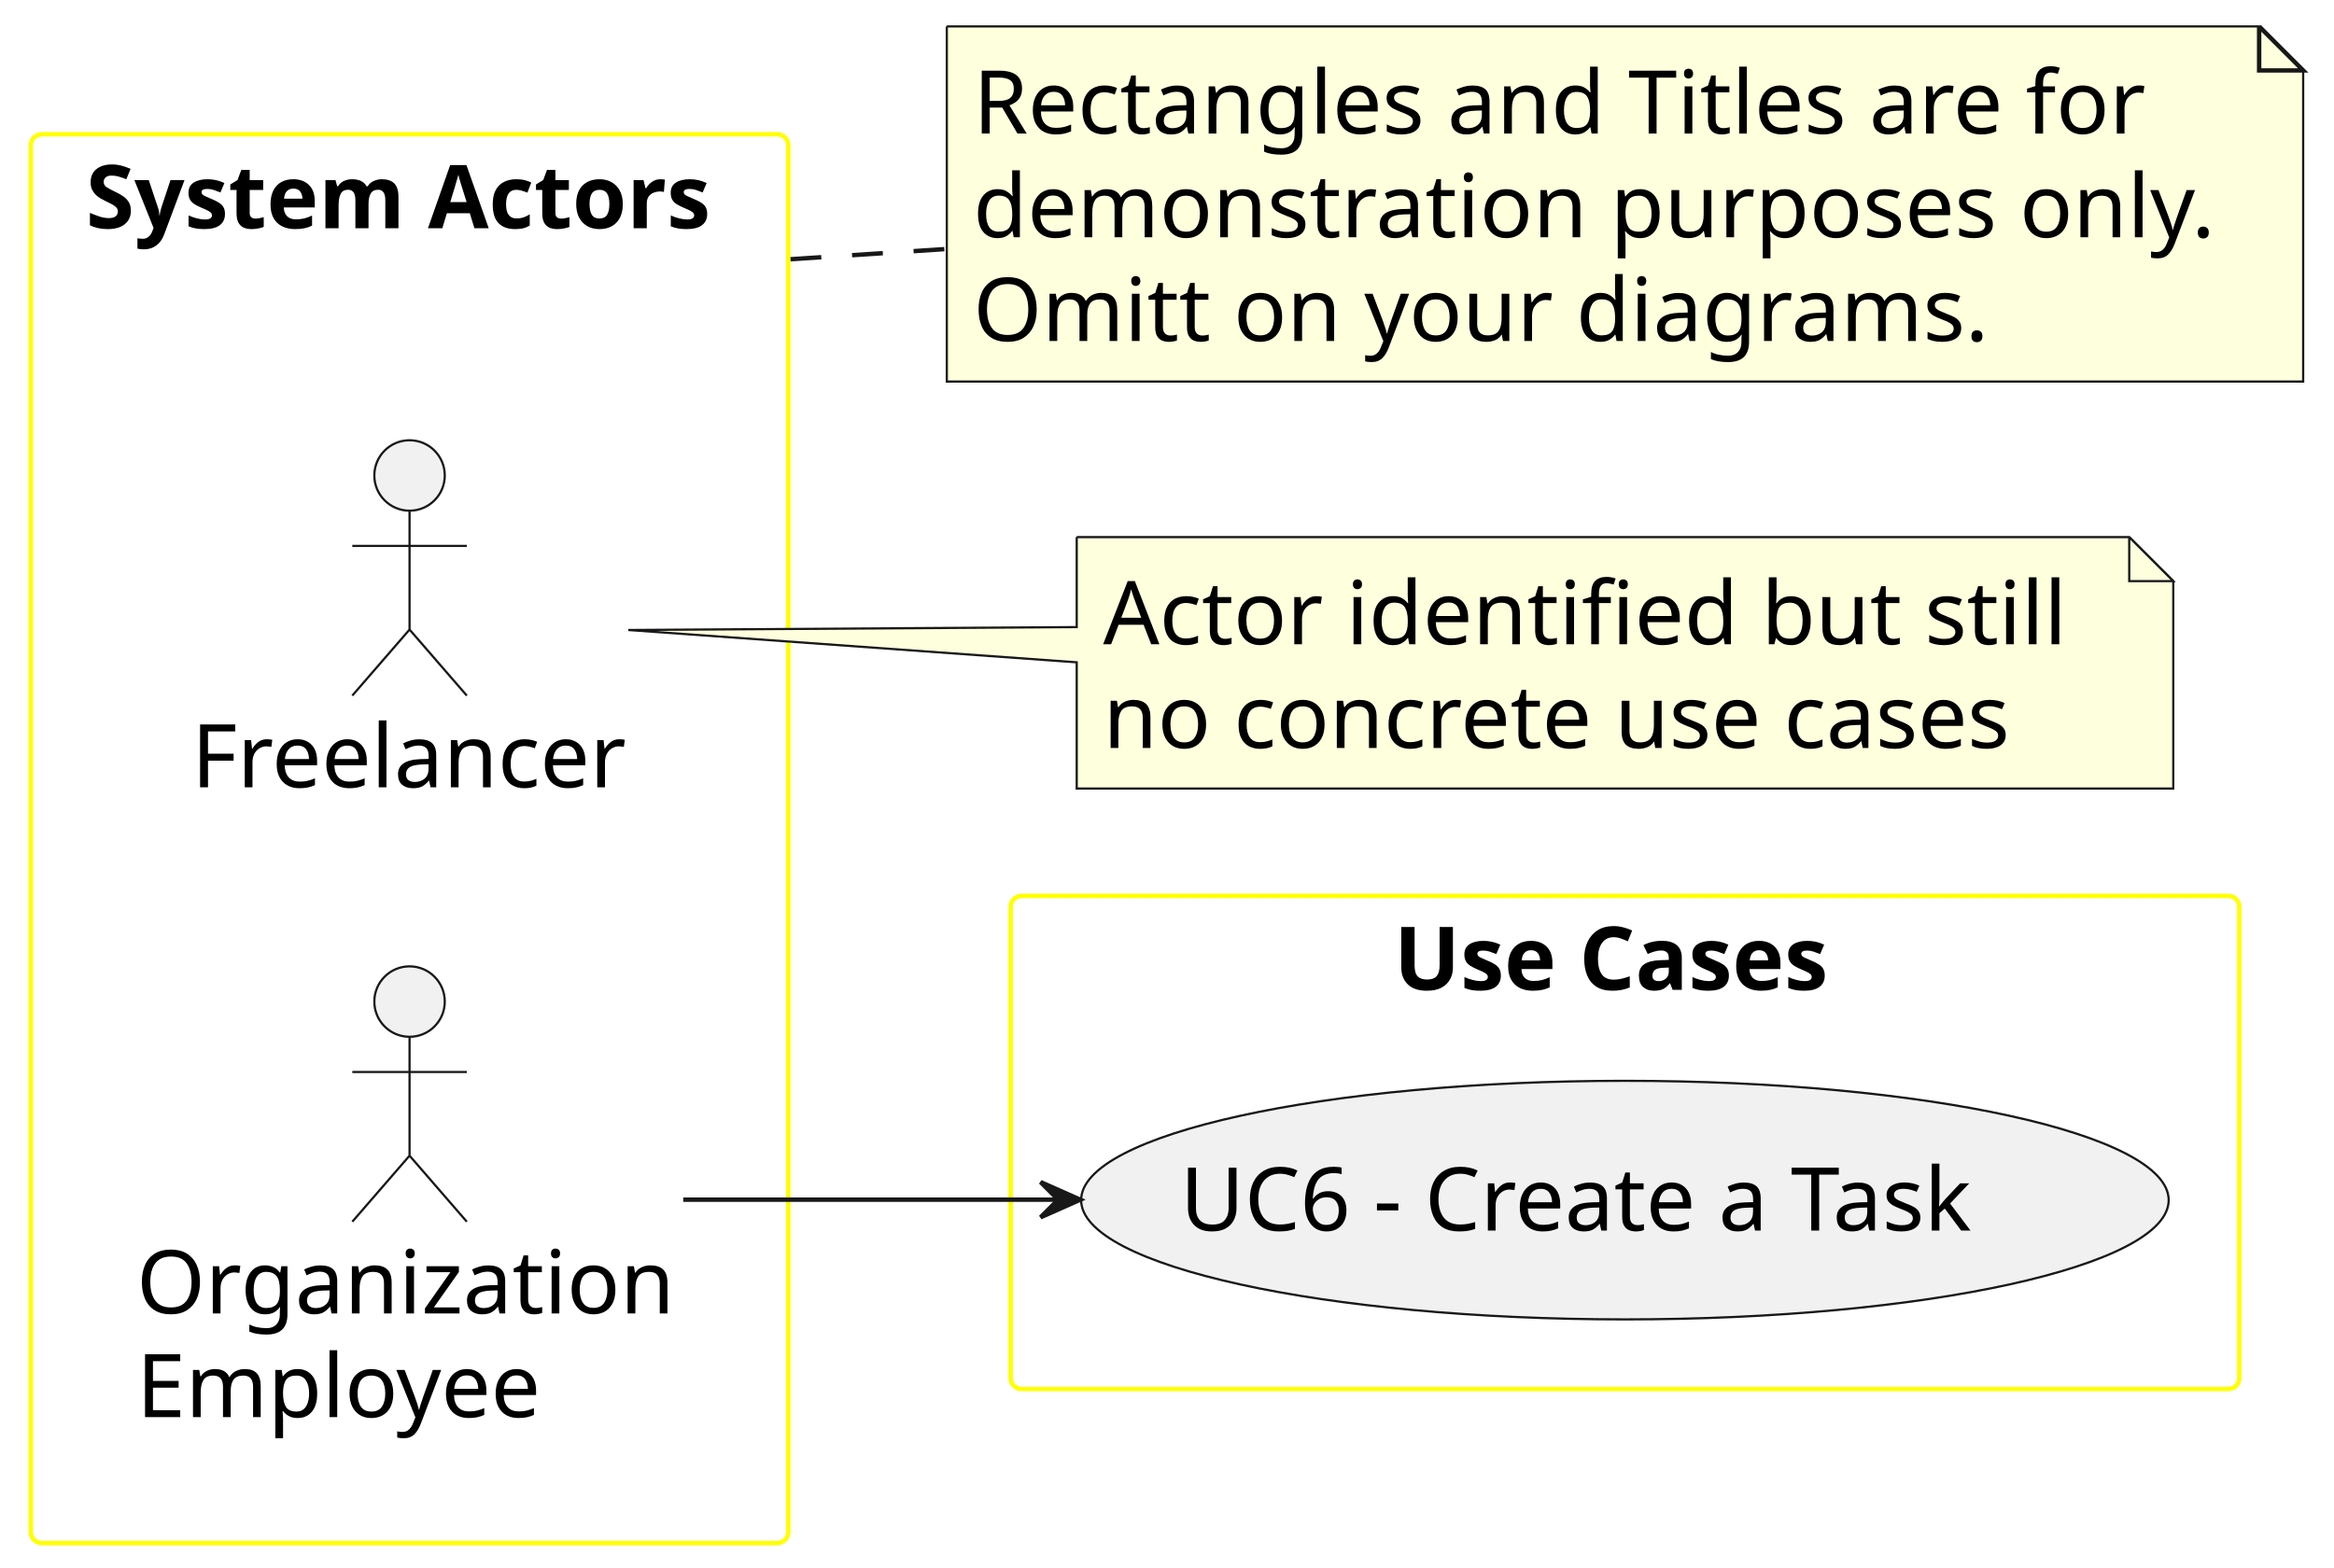
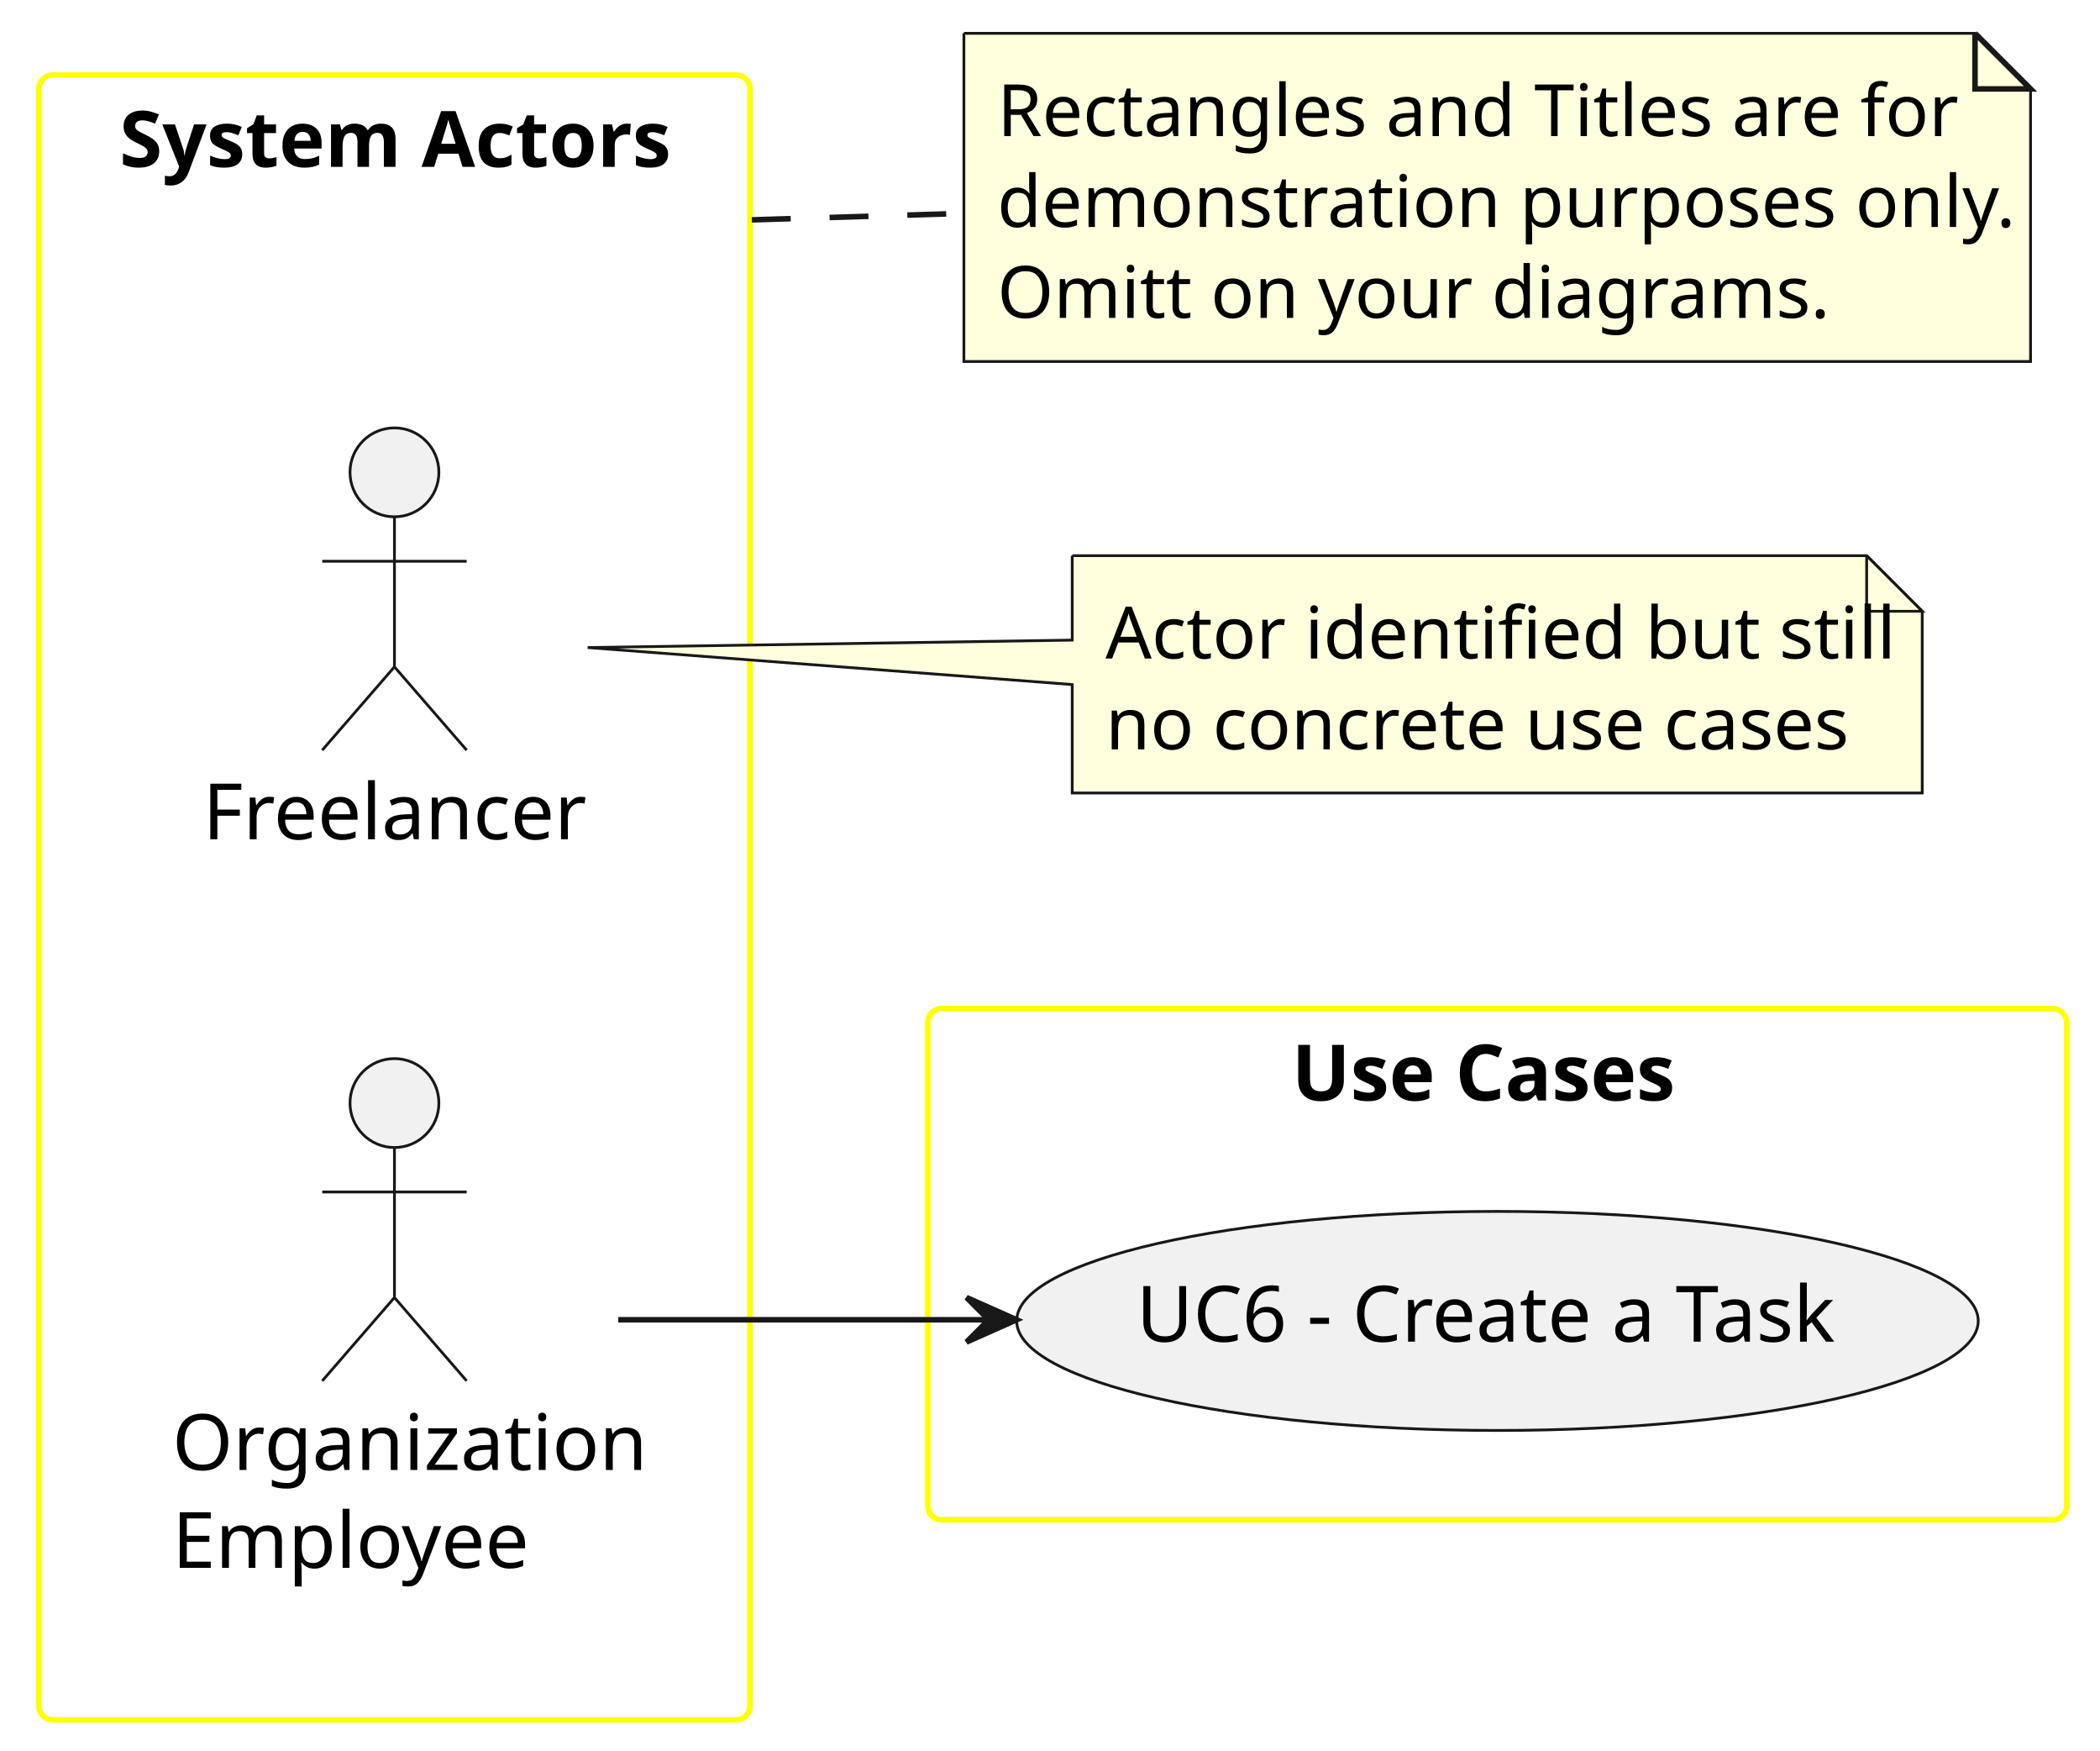
- <svg xmlns="http://www.w3.org/2000/svg" contentStyleType="text/css" height="356px" preserveAspectRatio="none" style="width:530px;height:356px;background:#FFFFFF;" version="1.1" viewBox="0 0 530 356" width="530px" zoomAndPan="magnify">
+ <svg xmlns="http://www.w3.org/2000/svg" contentStyleType="text/css" height="315px" preserveAspectRatio="none" style="width:378px;height:315px;background:#FFFFFF;" version="1.1" viewBox="0 0 378 315" width="378px" zoomAndPan="magnify">
  <defs />
  <g>
    <g id="cluster_actors">
-       <rect fill="none" height="320" rx="2.5" ry="2.5" style="stroke:#FFFF00;stroke-width:1.0;" width="172" x="7" y="30.5" />
-       <text fill="#000000" font-family="sans-serif" font-size="20" font-weight="bold" lengthAdjust="spacing" textLength="147" x="19.5" y="51.836">System Actors</text>
+       <rect fill="none" height="296" rx="2.5" ry="2.5" style="stroke:#FFFF00;stroke-width:1.0;" width="128" x="7" y="13.5" />
+       <text fill="#000000" font-family="sans-serif" font-size="14" font-weight="bold" lengthAdjust="spacing" textLength="99" x="21.5" y="30.033">System Actors</text>
    </g>
    <g id="cluster_usecases">
-       <rect fill="none" height="112" rx="2.5" ry="2.5" style="stroke:#FFFF00;stroke-width:1.0;" width="279" x="229.5" y="203.5" />
-       <text fill="#000000" font-family="sans-serif" font-size="20" font-weight="bold" lengthAdjust="spacing" textLength="105" x="316.5" y="224.836">Use Cases</text>
+       <rect fill="none" height="92" rx="2.5" ry="2.5" style="stroke:#FFFF00;stroke-width:1.0;" width="205" x="167" y="181.5" />
+       <text fill="#000000" font-family="sans-serif" font-size="14" font-weight="bold" lengthAdjust="spacing" textLength="74" x="232.5" y="198.033">Use Cases</text>
    </g>
    <g id="elem_Freelancer">
-       <ellipse cx="93" cy="108" fill="#F1F1F1" rx="8" ry="8" style="stroke:#181818;stroke-width:0.5;" />
-       <path d="M93,116 L93,143 M80,124 L106,124 M93,143 L80,158 M93,143 L106,158 " fill="none" style="stroke:#181818;stroke-width:0.5;" />
-       <text fill="#000000" font-family="sans-serif" font-size="20" lengthAdjust="spacing" textLength="99" x="43.5" y="178.836">Freelancer</text>
+       <ellipse cx="71" cy="85" fill="#F1F1F1" rx="8" ry="8" style="stroke:#181818;stroke-width:0.5;" />
+       <path d="M71,93 L71,120 M58,101 L84,101 M71,120 L58,135 M71,120 L84,135 " fill="none" style="stroke:#181818;stroke-width:0.5;" />
+       <text fill="#000000" font-family="sans-serif" font-size="14" lengthAdjust="spacing" textLength="69" x="36.5" y="151.033">Freelancer</text>
    </g>
    <g id="elem_Employee">
-       <ellipse cx="93" cy="227.5" fill="#F1F1F1" rx="8" ry="8" style="stroke:#181818;stroke-width:0.5;" />
-       <path d="M93,235.5 L93,262.5 M80,243.5 L106,243.5 M93,262.5 L80,277.5 M93,262.5 L106,277.5 " fill="none" style="stroke:#181818;stroke-width:0.5;" />
-       <text fill="#000000" font-family="sans-serif" font-size="20" lengthAdjust="spacing" textLength="124" x="31" y="298.336">Organization</text>
-       <text fill="#000000" font-family="sans-serif" font-size="20" lengthAdjust="spacing" textLength="93" x="31" y="321.891">Employee</text>
+       <ellipse cx="71" cy="198.5" fill="#F1F1F1" rx="8" ry="8" style="stroke:#181818;stroke-width:0.5;" />
+       <path d="M71,206.5 L71,233.5 M58,214.5 L84,214.5 M71,233.5 L58,248.5 M71,233.5 L84,248.5 " fill="none" style="stroke:#181818;stroke-width:0.5;" />
+       <text fill="#000000" font-family="sans-serif" font-size="14" lengthAdjust="spacing" textLength="80" x="31" y="264.533">Organization</text>
+       <text fill="#000000" font-family="sans-serif" font-size="14" lengthAdjust="spacing" textLength="62" x="31" y="282.143">Employee</text>
    </g>
    <g id="elem_UC6">
-       <ellipse cx="368.98" cy="272.596" fill="#F1F1F1" rx="123.48" ry="27.096" style="stroke:#181818;stroke-width:0.5;" />
-       <text fill="#000000" font-family="sans-serif" font-size="20" lengthAdjust="spacing" textLength="196" x="267.98" y="279.514">UC6 - Create a Task</text>
+       <ellipse cx="269.541" cy="237.708" fill="#F1F1F1" rx="86.541" ry="19.708" style="stroke:#181818;stroke-width:0.5;" />
+       <text fill="#000000" font-family="sans-serif" font-size="14" lengthAdjust="spacing" textLength="130" x="204.541" y="241.437">UC6 - Create a Task</text>
    </g>
    <g id="elem_GMN5">
-       <path d="M244.5,122 L244.5,142.44 L142.67,143.1 L244.5,150.44 L244.5,179.109 A0,0 0 0 0 244.5,179.109 L493.5,179.109 A0,0 0 0 0 493.5,179.109 L493.5,132 L483.5,122 L244.5,122 A0,0 0 0 0 244.5,122 " fill="#FEFFDD" style="stroke:#181818;stroke-width:0.5;" />
-       <path d="M483.5,122 L483.5,132 L493.5,132 L483.5,122 " fill="#FEFFDD" style="stroke:#181818;stroke-width:0.5;" />
-       <text fill="#000000" font-family="sans-serif" font-size="20" lengthAdjust="spacing" textLength="228" x="250.5" y="146.336">Actor identified but still</text>
-       <text fill="#000000" font-family="sans-serif" font-size="20" lengthAdjust="spacing" textLength="208" x="250.5" y="169.891">no concrete use cases</text>
+       <path d="M193,100 L193,115.19 L105.78,116.53 L193,123.19 L193,142.703 A0,0 0 0 0 193,142.703 L346,142.703 A0,0 0 0 0 346,142.703 L346,110 L336,100 L193,100 A0,0 0 0 0 193,100 " fill="#FEFFDD" style="stroke:#181818;stroke-width:0.5;" />
+       <path d="M336,100 L336,110 L346,110 L336,100 " fill="#FEFFDD" style="stroke:#181818;stroke-width:0.5;" />
+       <text fill="#000000" font-family="sans-serif" font-size="13" lengthAdjust="spacing" textLength="132" x="199" y="118.495">Actor identified but still</text>
+       <text fill="#000000" font-family="sans-serif" font-size="13" lengthAdjust="spacing" textLength="132" x="199" y="134.847">no concrete use cases</text>
    </g>
    <g id="elem_GMN11">
-       <path d="M215,6 L215,86.664 L523,86.664 L523,16 L513,6 L215,6 " fill="#FEFFDD" style="stroke:#181818;stroke-width:0.5;" />
-       <path d="M513,6 L513,16 L523,16 L513,6 " fill="#FEFFDD" style="stroke:#181818;stroke-width:1.0;" />
-       <text fill="#000000" font-family="sans-serif" font-size="20" lengthAdjust="spacing" textLength="273" x="221" y="30.336">Rectangles and Titles are for</text>
-       <text fill="#000000" font-family="sans-serif" font-size="20" lengthAdjust="spacing" textLength="287" x="221" y="53.891">demonstration purposes only.</text>
-       <text fill="#000000" font-family="sans-serif" font-size="20" lengthAdjust="spacing" textLength="235" x="221" y="77.445">Omitt on your diagrams.</text>
+       <path d="M173.5,6 L173.5,65.055 L365.5,65.055 L365.5,16 L355.5,6 L173.5,6 " fill="#FEFFDD" style="stroke:#181818;stroke-width:0.5;" />
+       <path d="M355.5,6 L355.5,16 L365.5,16 L355.5,6 " fill="#FEFFDD" style="stroke:#181818;stroke-width:1.0;" />
+       <text fill="#000000" font-family="sans-serif" font-size="13" lengthAdjust="spacing" textLength="165" x="179.5" y="24.495">Rectangles and Titles are for</text>
+       <text fill="#000000" font-family="sans-serif" font-size="13" lengthAdjust="spacing" textLength="171" x="179.5" y="40.847">demonstration purposes only.</text>
+       <text fill="#000000" font-family="sans-serif" font-size="13" lengthAdjust="spacing" textLength="140" x="179.5" y="57.198">Omitt on your diagrams.</text>
    </g>
    <g id="link_Employee_UC6">
-       <path d="M155.15,272.5 C180.35,272.5 210.54,272.5 240.17,272.5 " fill="none" id="Employee-to-UC6" style="stroke:#181818;stroke-width:1.0;" />
-       <polygon fill="#181818" points="245.3,272.5,236.3,268.5,240.3,272.5,236.3,276.5,245.3,272.5" style="stroke:#181818;stroke-width:1.0;" />
+       <path d="M111.29,237.5 C130.45,237.5 154.36,237.5 177.7,237.5 " fill="none" id="Employee-to-UC6" style="stroke:#181818;stroke-width:1.0;" />
+       <polygon fill="#181818" points="182.98,237.5,173.98,233.5,177.98,237.5,173.98,241.5,182.98,237.5" style="stroke:#181818;stroke-width:1.0;" />
    </g>
    <g id="link_actors_GMN11">
-       <path d="M179.514,58.884 C179.966,58.854 180.42,58.824 180.874,58.795 C184.508,58.556 188.197,58.313 191.928,58.068 C199.389,57.578 207.02,57.076 214.72,56.57 " fill="none" id="actors-GMN11" style="stroke:#181818;stroke-width:1.0;stroke-dasharray:7.0,7.0;" />
+       <path d="M135.332,39.565 C136.047,39.543 136.766,39.521 137.487,39.499 C149.026,39.146 161.245,38.773 173.4,38.4 " fill="none" id="actors-GMN11" style="stroke:#181818;stroke-width:1.0;stroke-dasharray:7.0,7.0;" />
    </g>
  </g>
</svg>
